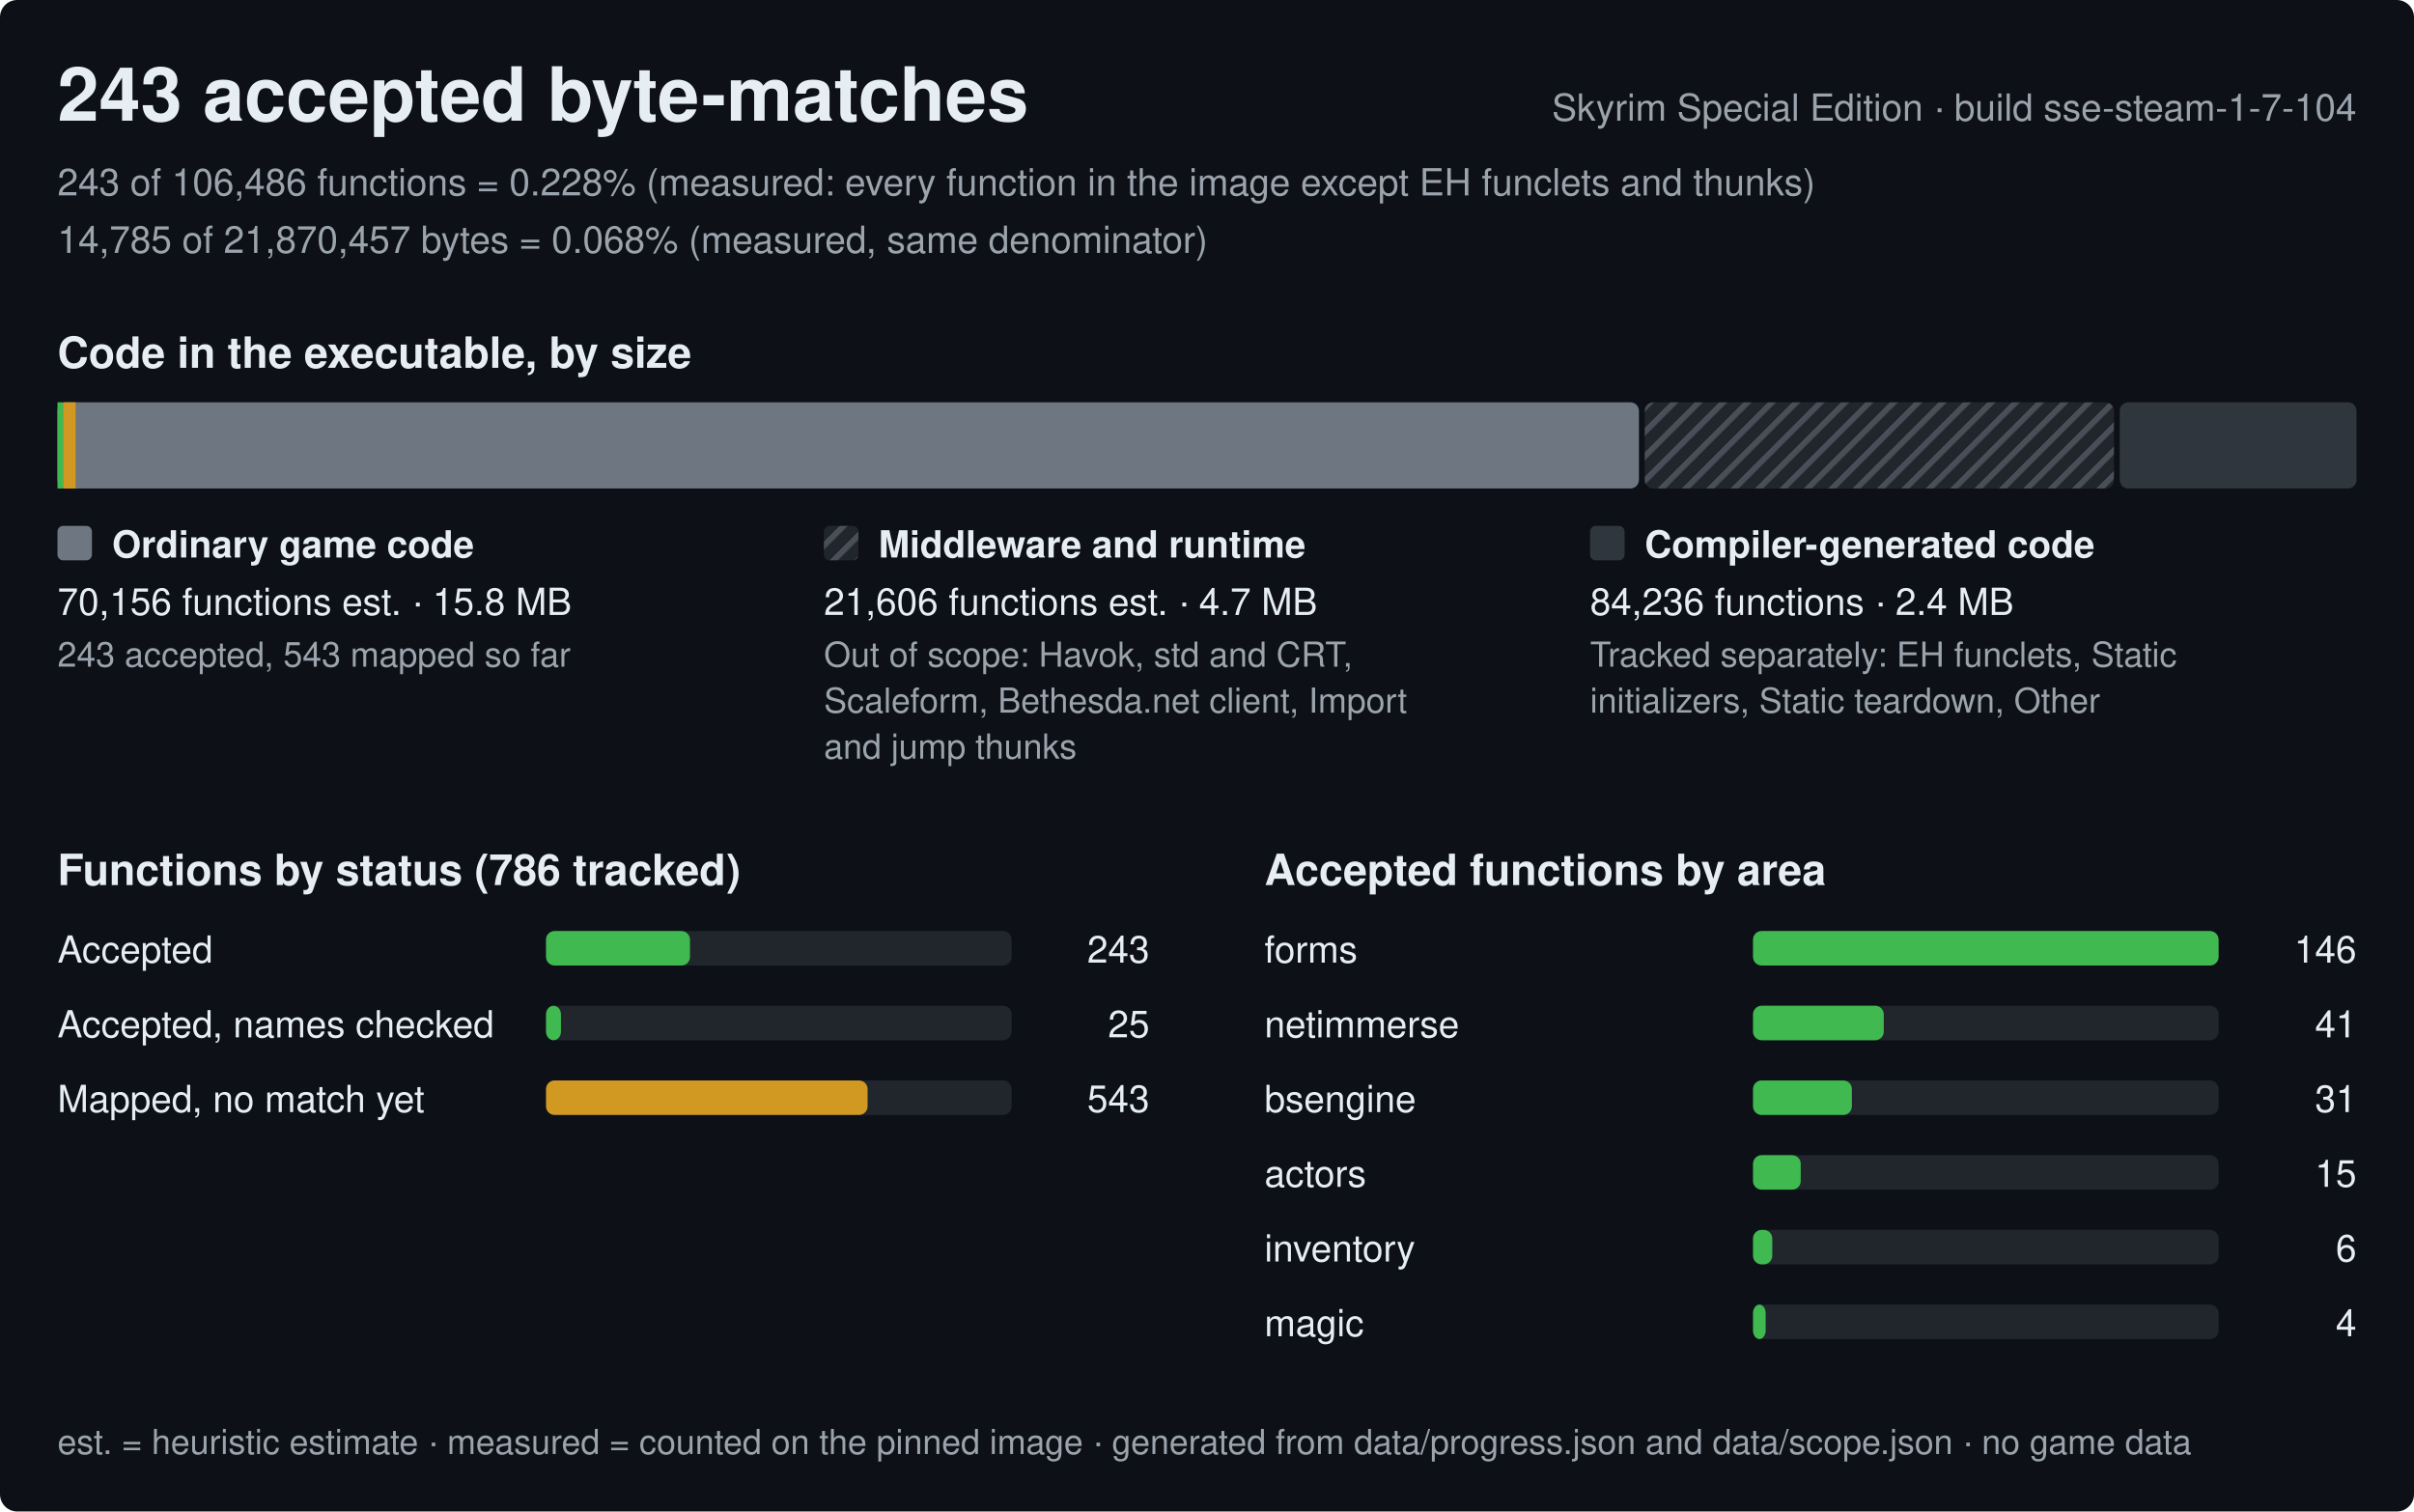
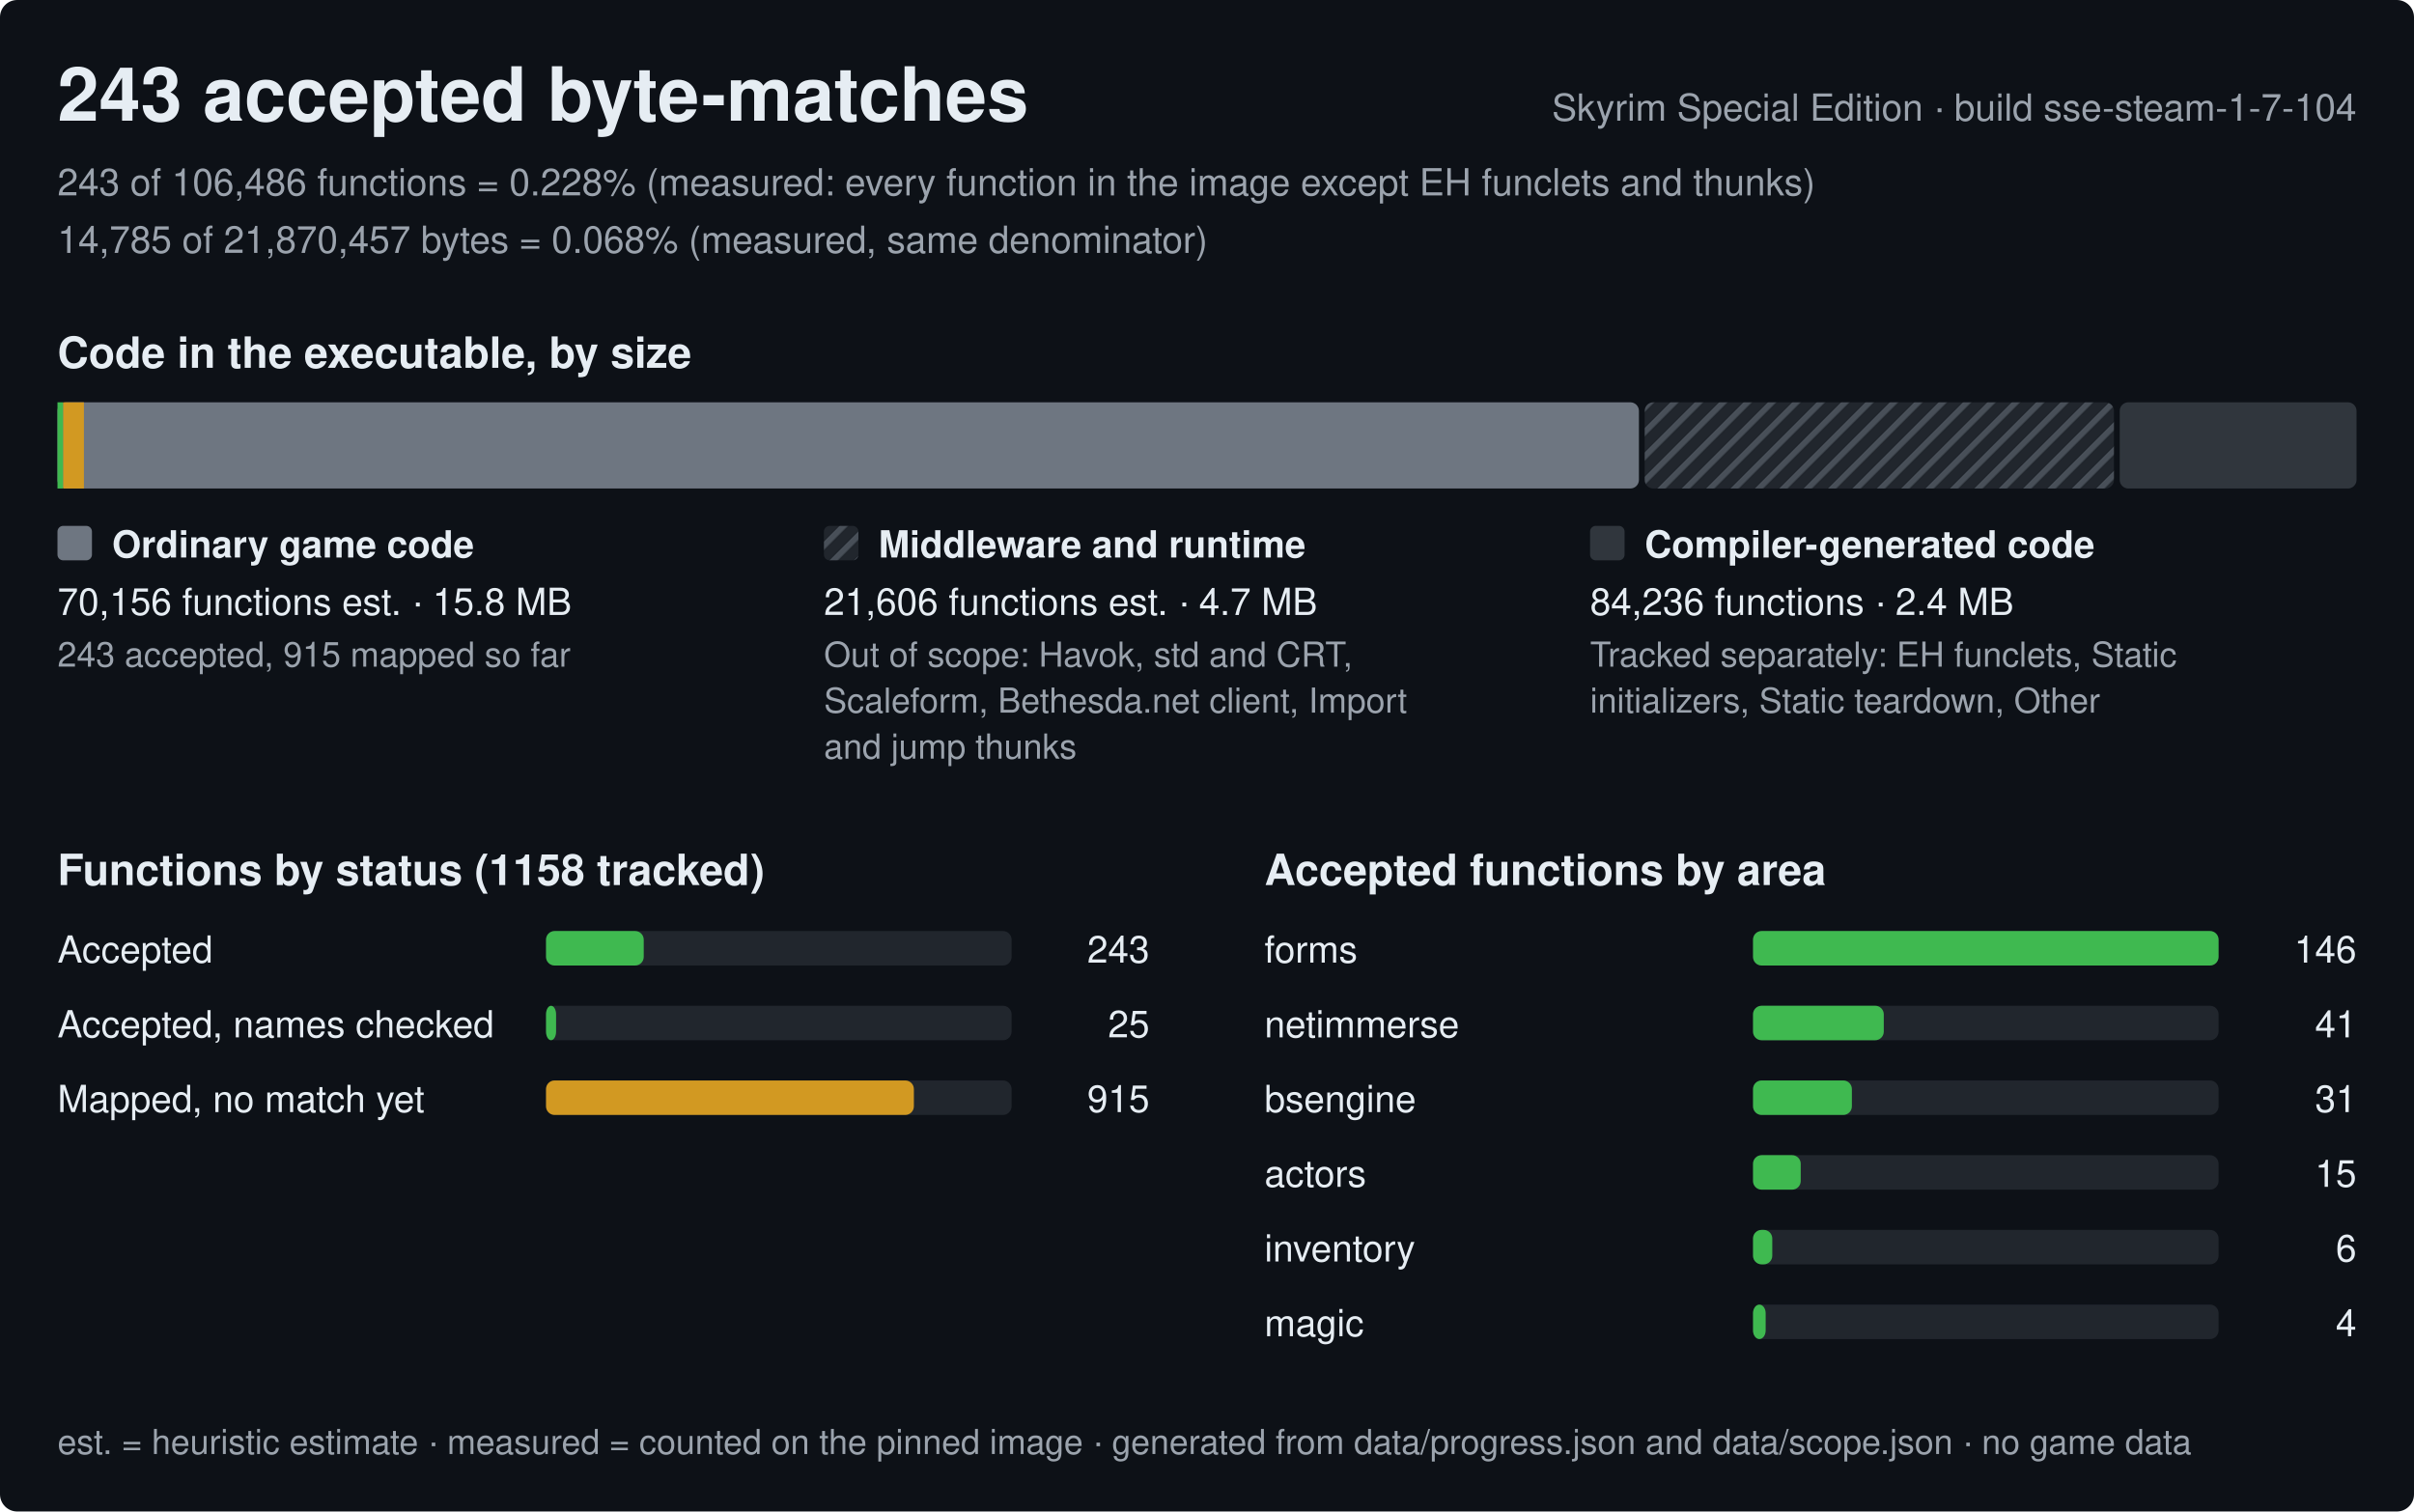
<svg xmlns="http://www.w3.org/2000/svg" width="840" height="526" viewBox="0 0 840 526" role="img" aria-label="Progress of the Skyrim Special Edition byte-matching reconstruction, build sse-steam-1-7-104">
  <style>text{font-family:-apple-system,BlinkMacSystemFont,'Segoe UI',Helvetica,Arial,sans-serif;fill:#e6edf3;white-space:pre}.h{font-size:26px;font-weight:600}.st{font-size:15px;font-weight:600}.lb{font-size:13px;font-weight:600}.bl{font-size:12px;font-weight:600;stroke:#0d1117;stroke-width:3px;paint-order:stroke;stroke-linejoin:round}.rl{font-size:13px}.fn{font-size:12px;fill:#9ba3ad}.mu{fill:#9ba3ad}</style>
  <defs>
    <pattern id="hx" width="6" height="6" patternUnits="userSpaceOnUse" patternTransform="rotate(45)">
      <rect width="6" height="6" fill="#21262d" />
      <rect width="2" height="6" fill="#484f58" />
    </pattern>
  </defs>
  <rect width="840" height="526" rx="6" fill="#0d1117" />
  <text x="20" y="42" class="h">243 accepted byte-matches</text>
  <text x="820" y="42" class="rl mu" text-anchor="end">Skyrim Special Edition · build sse-steam-1-7-104</text>
  <text x="20" y="68" class="rl mu">243 of 106,486 functions = 0.228% (measured: every function in the image except EH funclets and thunks)</text>
  <text x="20" y="88" class="rl mu">14,785 of 21,870,457 bytes = 0.068% (measured, same denominator)</text>
  <text x="20" y="128" class="st">Code in the executable, by size</text>
  <rect x="20" y="140" width="550.3" height="30" rx="3" fill="#6e7681" />
  <rect x="20" y="140" width="2" height="30" fill="#3fb950" />
-   <rect x="22" y="140" width="4.3" height="30" fill="#d29922" />
+   <rect x="22" y="140" width="7.2" height="30" fill="#d29922" />
  <rect x="572.3" y="140" width="163.3" height="30" rx="3" fill="url(#hx)" />
  <rect x="737.6" y="140" width="82.4" height="30" rx="3" fill="#30363d" />
  <rect x="20" y="183" width="12" height="12" rx="2" fill="#6e7681" />
  <text x="39" y="194" class="lb">Ordinary game code</text>
  <text x="20" y="214" class="rl">70,156 functions est. · 15.8 MB</text>
-   <text x="20" y="232" class="fn">243 accepted, 543 mapped so far</text>
+   <text x="20" y="232" class="fn">243 accepted, 915 mapped so far</text>
  <rect x="286.7" y="183" width="12" height="12" rx="2" fill="url(#hx)" />
  <text x="305.7" y="194" class="lb">Middleware and runtime</text>
  <text x="286.7" y="214" class="rl">21,606 functions est. · 4.7 MB</text>
  <text x="286.7" y="232" class="fn">Out of scope: Havok, std and CRT,</text>
  <text x="286.7" y="248" class="fn">Scaleform, Bethesda.net client, Import</text>
  <text x="286.7" y="264" class="fn">and jump thunks</text>
  <rect x="553.3" y="183" width="12" height="12" rx="2" fill="#30363d" />
  <text x="572.3" y="194" class="lb">Compiler-generated code</text>
  <text x="553.3" y="214" class="rl">84,236 functions · 2.4 MB</text>
  <text x="553.3" y="232" class="fn">Tracked separately: EH funclets, Static</text>
  <text x="553.3" y="248" class="fn">initializers, Static teardown, Other</text>
-   <text x="20" y="308" class="st">Functions by status (786 tracked)</text>
+   <text x="20" y="308" class="st">Functions by status (1158 tracked)</text>
  <text x="20" y="335" class="rl">Accepted</text>
  <rect x="190" y="324" width="162.0" height="12" rx="3" fill="#21262d" />
-   <rect x="190" y="324" width="50.1" height="12" rx="3" fill="#3fb950" />
+   <rect x="190" y="324" width="34" height="12" rx="3" fill="#3fb950" />
  <text x="400.0" y="335" class="rl" text-anchor="end">243</text>
  <text x="20" y="361" class="rl">Accepted, names checked</text>
  <rect x="190" y="350" width="162.0" height="12" rx="3" fill="#21262d" />
-   <rect x="190" y="350" width="5.2" height="12" rx="3" fill="#3fb950" />
+   <rect x="190" y="350" width="3.5" height="12" rx="3" fill="#3fb950" />
  <text x="400.0" y="361" class="rl" text-anchor="end">25</text>
  <text x="20" y="387" class="rl">Mapped, no match yet</text>
  <rect x="190" y="376" width="162.0" height="12" rx="3" fill="#21262d" />
-   <rect x="190" y="376" width="111.9" height="12" rx="3" fill="#d29922" />
-   <text x="400.0" y="387" class="rl" text-anchor="end">543</text>
+   <rect x="190" y="376" width="128" height="12" rx="3" fill="#d29922" />
+   <text x="400.0" y="387" class="rl" text-anchor="end">915</text>
  <text x="440.0" y="308" class="st">Accepted functions by area</text>
  <text x="440.0" y="335" class="rl">forms</text>
  <rect x="610.0" y="324" width="162.0" height="12" rx="3" fill="#21262d" />
  <rect x="610.0" y="324" width="162" height="12" rx="3" fill="#3fb950" />
  <text x="820.0" y="335" class="rl" text-anchor="end">146</text>
  <text x="440.0" y="361" class="rl">netimmerse</text>
  <rect x="610.0" y="350" width="162.0" height="12" rx="3" fill="#21262d" />
  <rect x="610.0" y="350" width="45.5" height="12" rx="3" fill="#3fb950" />
  <text x="820.0" y="361" class="rl" text-anchor="end">41</text>
  <text x="440.0" y="387" class="rl">bsengine</text>
  <rect x="610.0" y="376" width="162.0" height="12" rx="3" fill="#21262d" />
  <rect x="610.0" y="376" width="34.4" height="12" rx="3" fill="#3fb950" />
  <text x="820.0" y="387" class="rl" text-anchor="end">31</text>
  <text x="440.0" y="413" class="rl">actors</text>
  <rect x="610.0" y="402" width="162.0" height="12" rx="3" fill="#21262d" />
  <rect x="610.0" y="402" width="16.6" height="12" rx="3" fill="#3fb950" />
  <text x="820.0" y="413" class="rl" text-anchor="end">15</text>
  <text x="440.0" y="439" class="rl">inventory</text>
  <rect x="610.0" y="428" width="162.0" height="12" rx="3" fill="#21262d" />
  <rect x="610.0" y="428" width="6.7" height="12" rx="3" fill="#3fb950" />
  <text x="820.0" y="439" class="rl" text-anchor="end">6</text>
  <text x="440.0" y="465" class="rl">magic</text>
  <rect x="610.0" y="454" width="162.0" height="12" rx="3" fill="#21262d" />
  <rect x="610.0" y="454" width="4.4" height="12" rx="3" fill="#3fb950" />
  <text x="820.0" y="465" class="rl" text-anchor="end">4</text>
  <text x="20" y="506" class="fn">est. = heuristic estimate · measured = counted on the pinned image · generated from data/progress.json and data/scope.json · no game data</text>
</svg>
